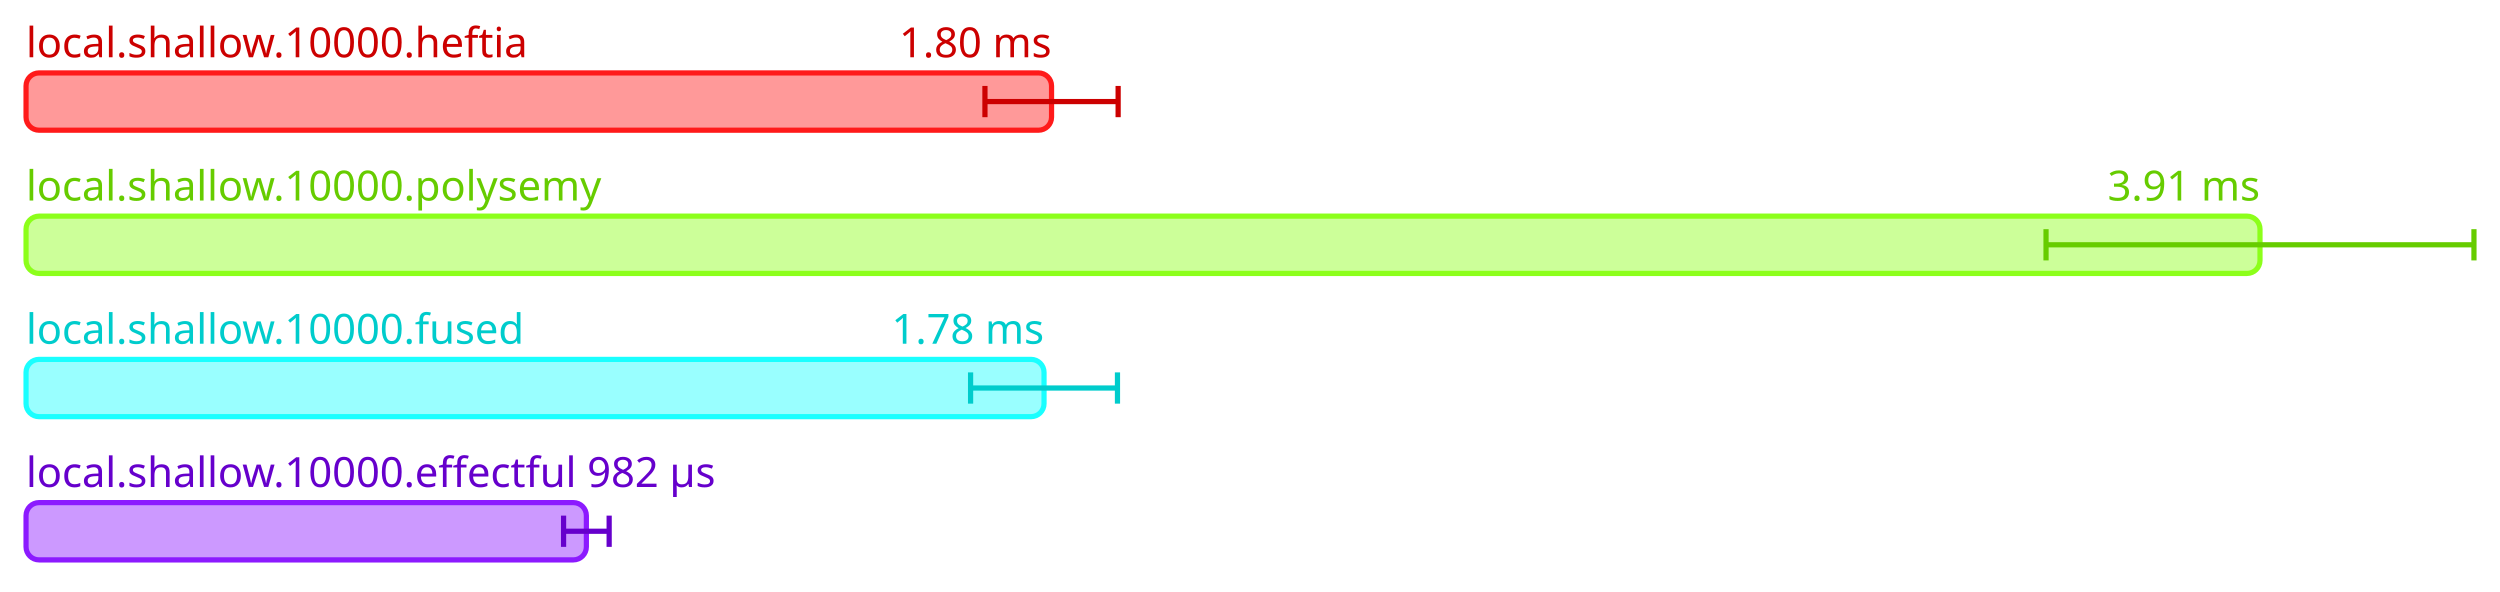
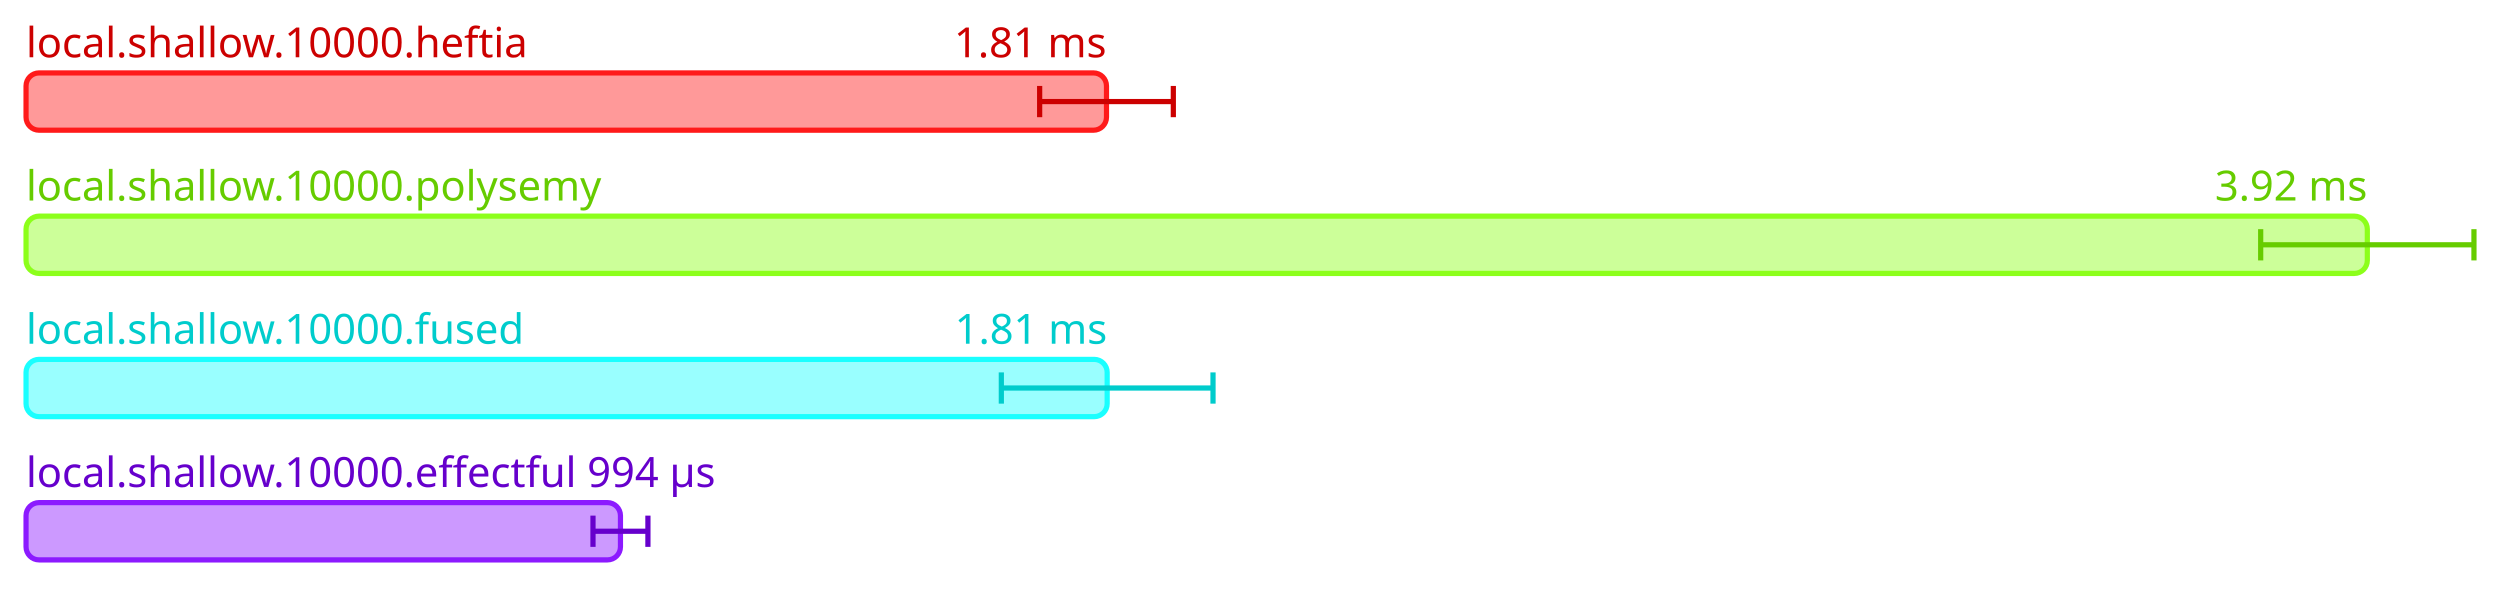
<svg xmlns="http://www.w3.org/2000/svg" height="227" width="960.0" font-size="16" font-family="sans-serif" stroke-width="2">
  <g transform="translate(10.0 0)">
    <g fill="hsl(0, 100%, 40%)">
      <text y="22">local.shallow.10000.heftia</text>
-       <text y="22" x="393.793" text-anchor="end">1.80 ms</text>
+       <text y="22" x="414.891" text-anchor="end">1.81 ms</text>
    </g>
    <g>
-       <rect y="28" rx="5" height="22" width="393.793" fill="hsl(0, 100%, 80%)" stroke="hsl(0, 100%, 55%)" />
+       <rect y="28" rx="5" height="22" width="414.891" fill="hsl(0, 100%, 80%)" stroke="hsl(0, 100%, 55%)" />
      <g stroke="hsl(0, 100%, 40%)">
-         <line x1="368.221" x2="419.365" y1="39" y2="39" />
-         <line x1="368.221" x2="368.221" y1="33" y2="45" />
-         <line x1="419.365" x2="419.365" y1="33" y2="45" />
+         <line x1="389.226" x2="440.557" y1="39" y2="39" />
+         <line x1="389.226" x2="389.226" y1="33" y2="45" />
+         <line x1="440.557" x2="440.557" y1="33" y2="45" />
      </g>
    </g>
    <g fill="hsl(90, 100%, 40%)">
      <text y="77">local.shallow.10000.polysemy</text>
-       <text y="77" x="857.839" text-anchor="end">3.91 ms</text>
+       <text y="77" x="899.051" text-anchor="end">3.92 ms</text>
    </g>
    <g>
-       <rect y="83" rx="5" height="22" width="857.839" fill="hsl(90, 100%, 80%)" stroke="hsl(90, 100%, 55%)" />
+       <rect y="83" rx="5" height="22" width="899.051" fill="hsl(90, 100%, 80%)" stroke="hsl(90, 100%, 55%)" />
      <g stroke="hsl(90, 100%, 40%)">
-         <line x1="775.678" x2="940.0" y1="94" y2="94" />
-         <line x1="775.678" x2="775.678" y1="88" y2="100" />
+         <line x1="858.101" x2="940.0" y1="94" y2="94" />
+         <line x1="858.101" x2="858.101" y1="88" y2="100" />
        <line x1="940.0" x2="940.0" y1="88" y2="100" />
      </g>
    </g>
    <g fill="hsl(180, 100%, 40%)">
      <text y="132">local.shallow.10000.fused</text>
-       <text y="132" x="390.907" text-anchor="end">1.78 ms</text>
+       <text y="132" x="415.153" text-anchor="end">1.81 ms</text>
    </g>
    <g>
-       <rect y="138" rx="5" height="22" width="390.907" fill="hsl(180, 100%, 80%)" stroke="hsl(180, 100%, 55%)" />
+       <rect y="138" rx="5" height="22" width="415.153" fill="hsl(180, 100%, 80%)" stroke="hsl(180, 100%, 55%)" />
      <g stroke="hsl(180, 100%, 40%)">
-         <line x1="362.704" x2="419.11" y1="149" y2="149" />
-         <line x1="362.704" x2="362.704" y1="143" y2="155" />
-         <line x1="419.11" x2="419.11" y1="143" y2="155" />
+         <line x1="374.509" x2="455.797" y1="149" y2="149" />
+         <line x1="374.509" x2="374.509" y1="143" y2="155" />
+         <line x1="455.797" x2="455.797" y1="143" y2="155" />
      </g>
    </g>
-     <text fill="hsl(270, 100%, 40%)" y="187">local.shallow.10000.effectful 982  μs</text>
+     <text fill="hsl(270, 100%, 40%)" y="187">local.shallow.10000.effectful 994  μs</text>
    <g>
-       <rect y="193" rx="5" height="22" width="215.164" fill="hsl(270, 100%, 80%)" stroke="hsl(270, 100%, 55%)" />
+       <rect y="193" rx="5" height="22" width="228.254" fill="hsl(270, 100%, 80%)" stroke="hsl(270, 100%, 55%)" />
      <g stroke="hsl(270, 100%, 40%)">
-         <line x1="206.411" x2="223.916" y1="204" y2="204" />
-         <line x1="206.411" x2="206.411" y1="198" y2="210" />
-         <line x1="223.916" x2="223.916" y1="198" y2="210" />
+         <line x1="217.707" x2="238.801" y1="204" y2="204" />
+         <line x1="217.707" x2="217.707" y1="198" y2="210" />
+         <line x1="238.801" x2="238.801" y1="198" y2="210" />
      </g>
    </g>
  </g>
</svg>
